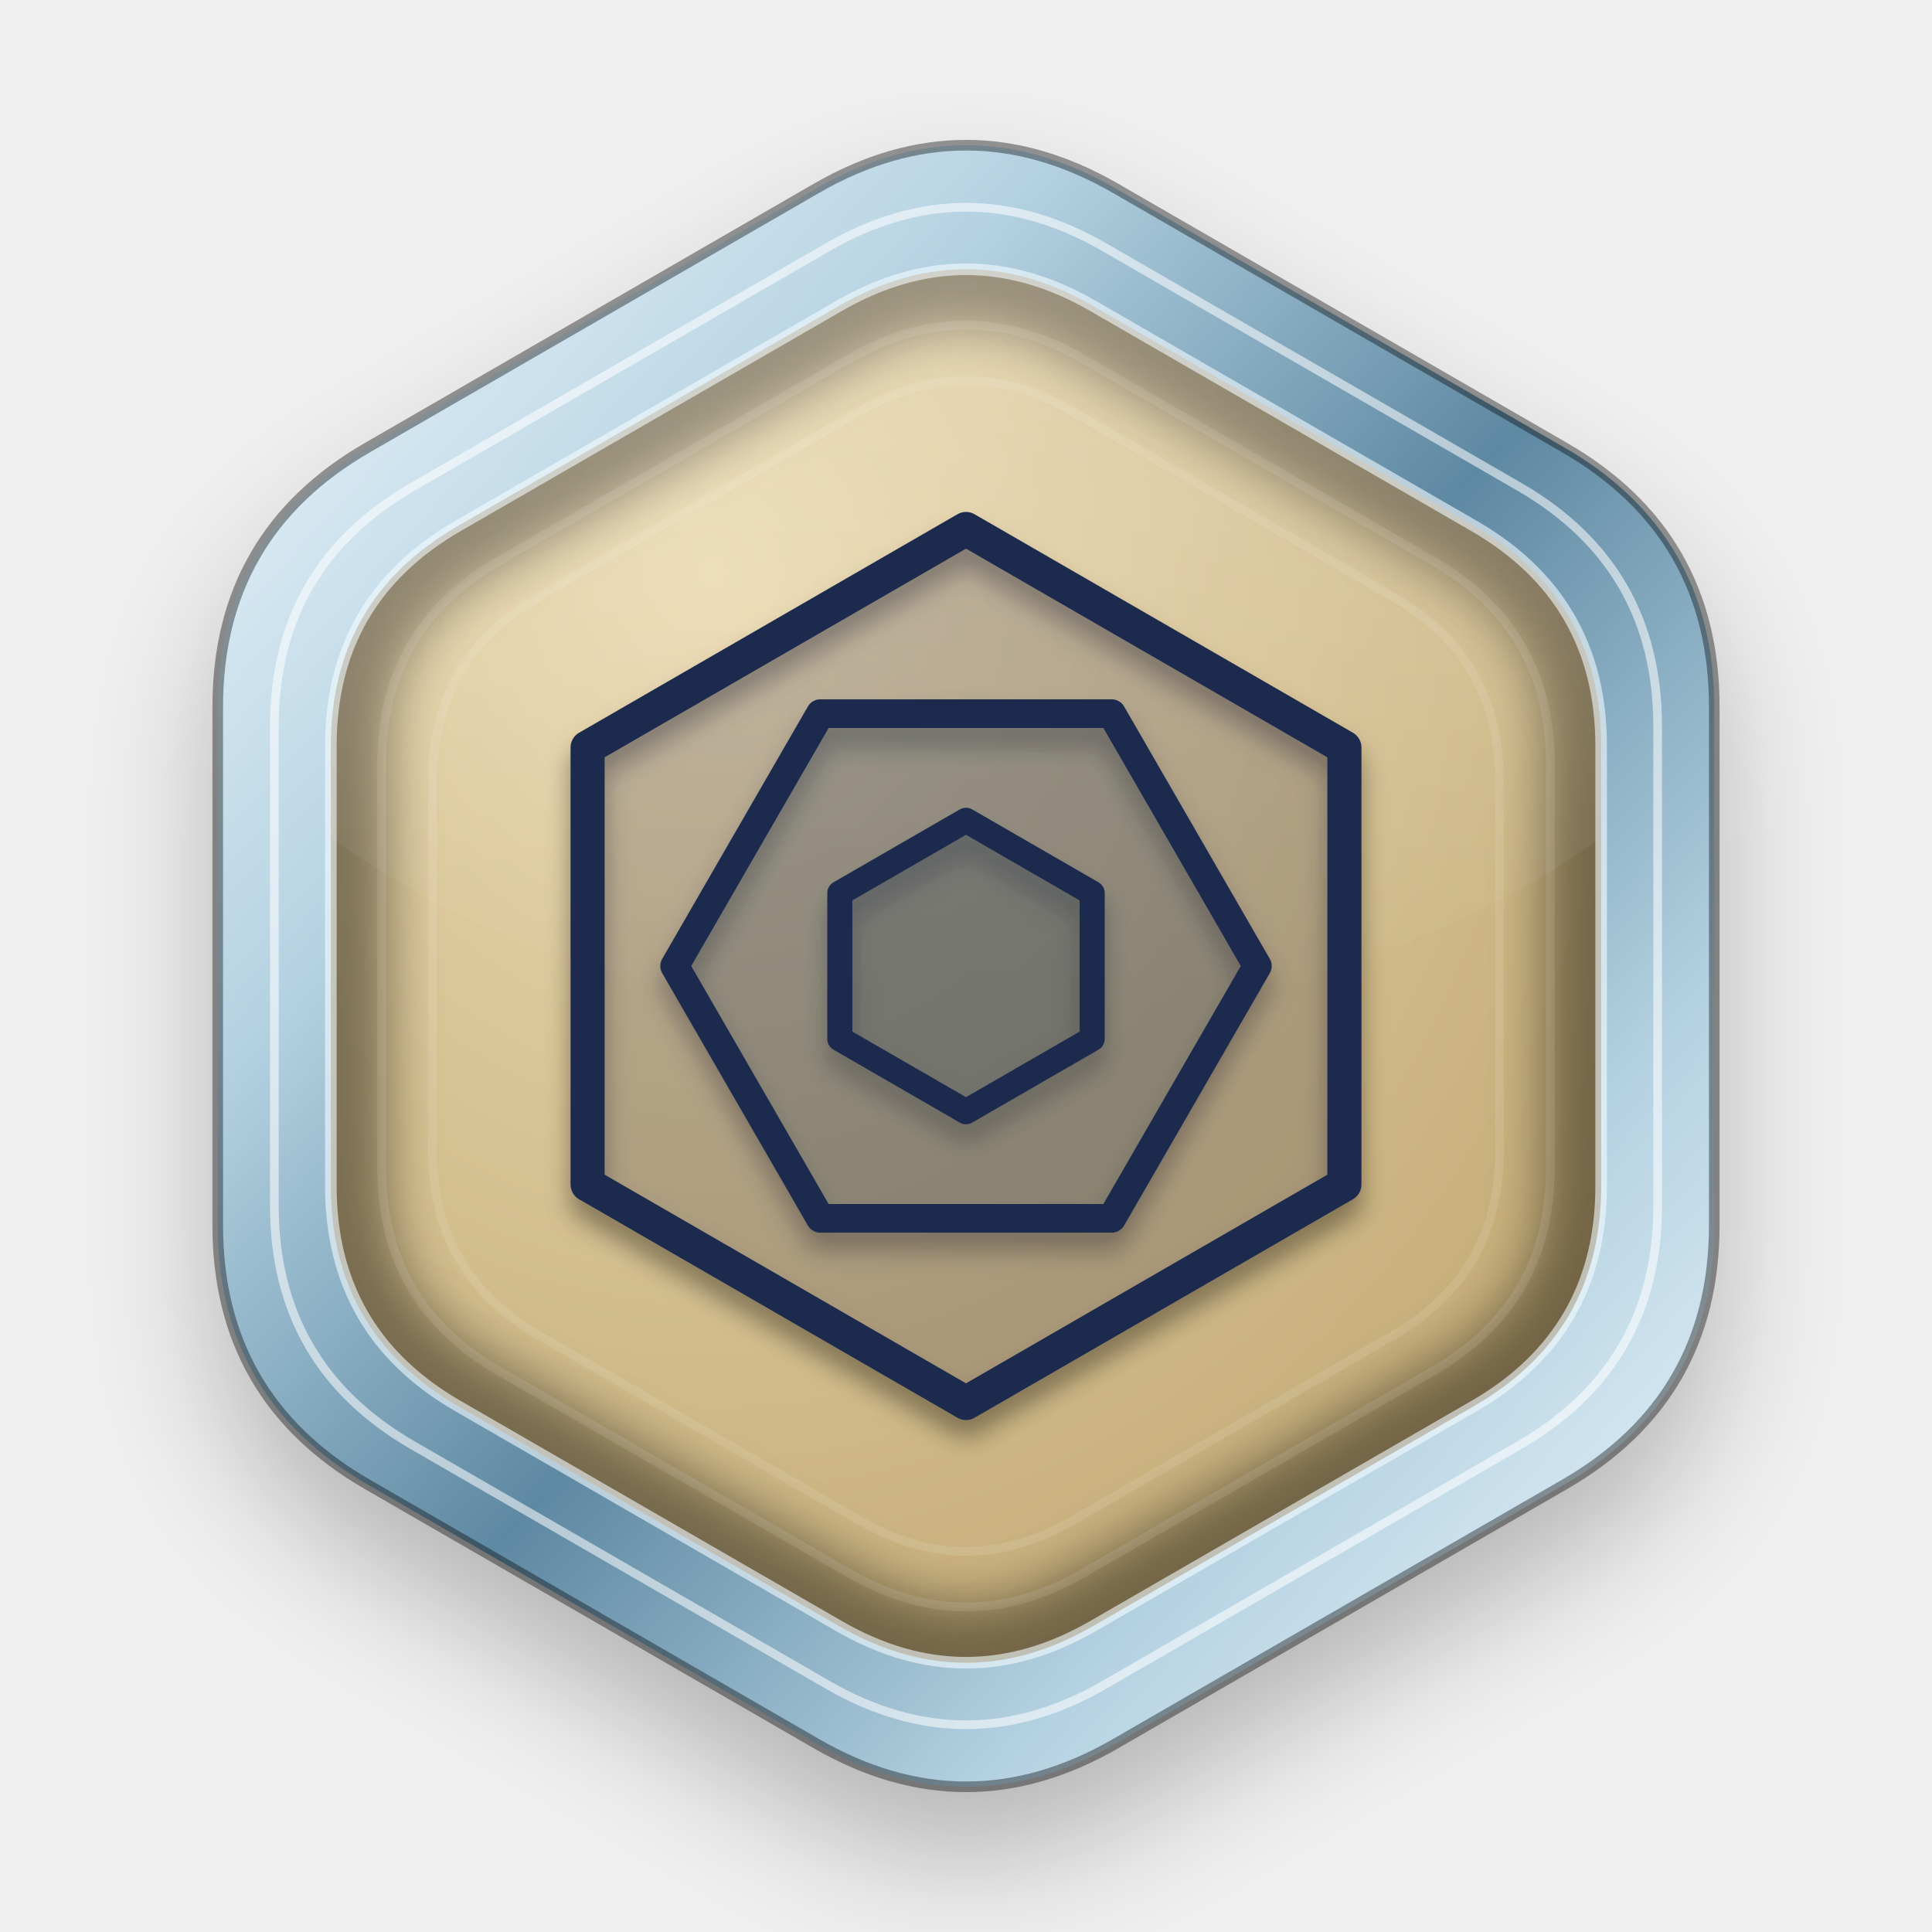
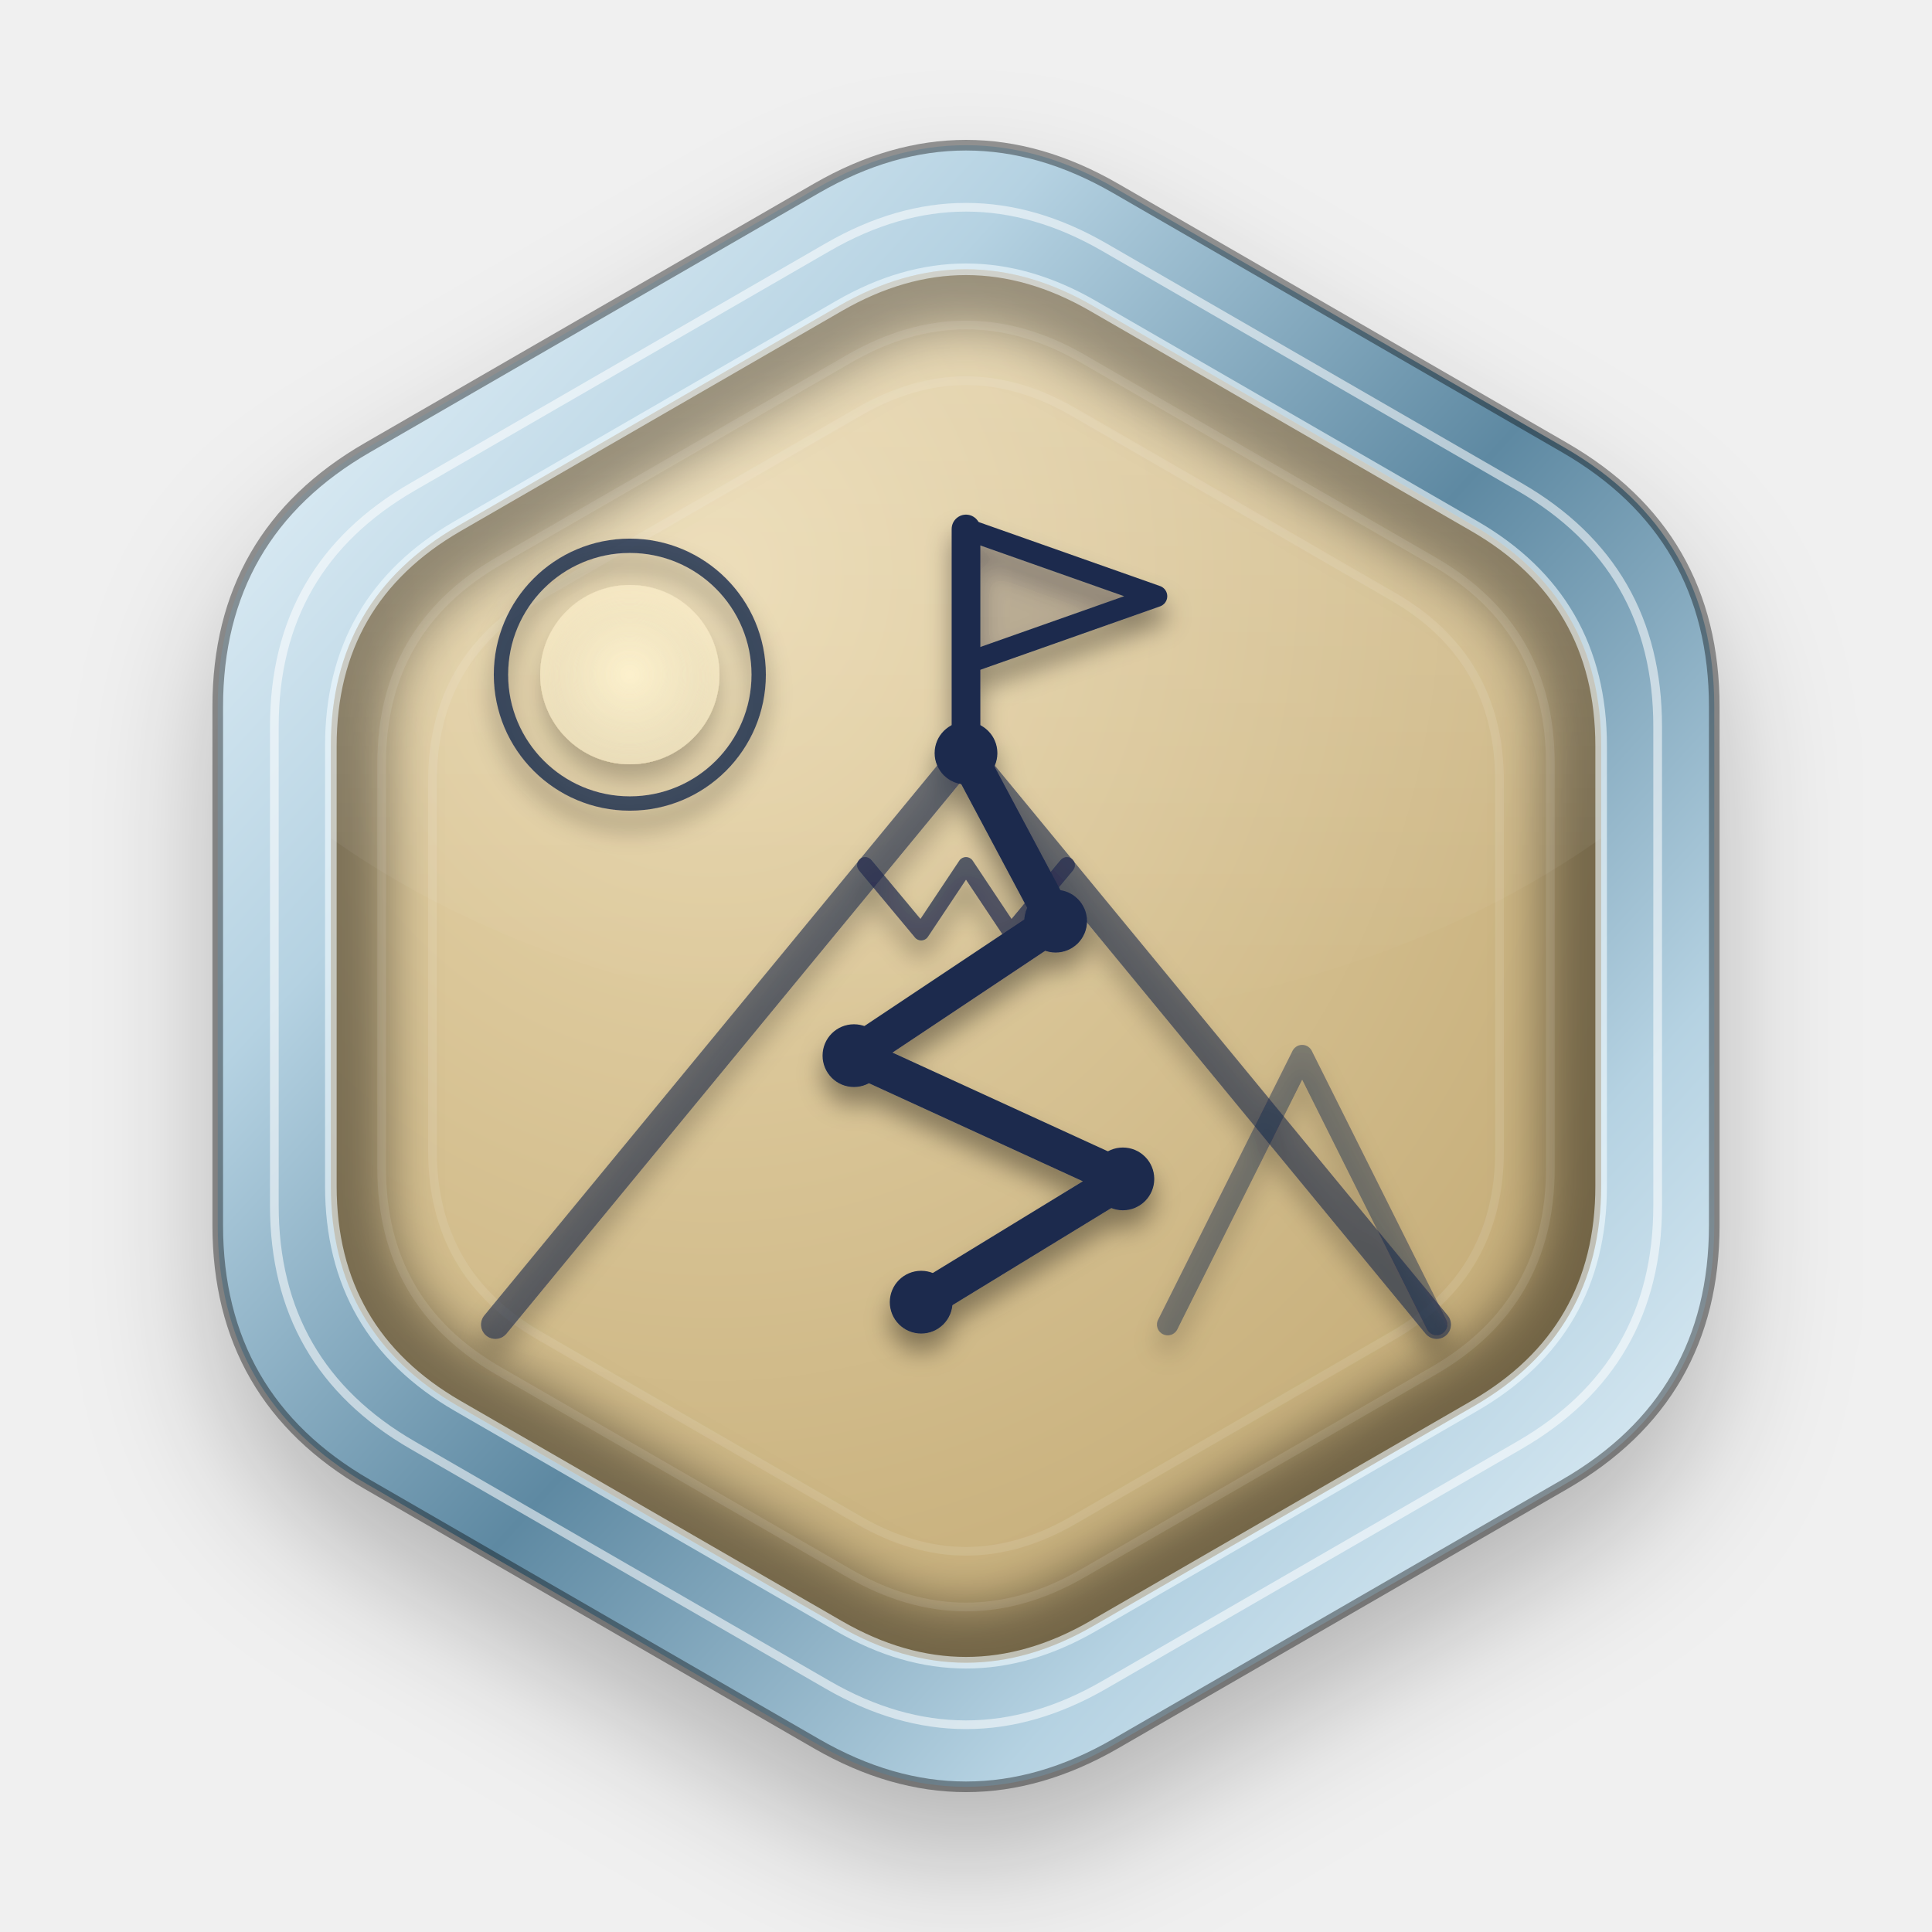
<svg xmlns="http://www.w3.org/2000/svg" viewBox="-100 -100 200 200" width="400" height="400">
  <defs>
    <filter id="blur8" x="-30%" y="-30%" width="160%" height="160%">
      <feGaussianBlur stdDeviation="7" />
    </filter>
    <filter id="blur3" x="-30%" y="-30%" width="160%" height="160%">
      <feGaussianBlur stdDeviation="2.6" />
    </filter>
    <filter id="emb" x="-20%" y="-20%" width="140%" height="140%">
      <feDropShadow dx="0" dy="1.6" stdDeviation="1.1" flood-color="#000" flood-opacity=".38" />
    </filter>
  </defs>
  <style>.mb39 .nf{fill:none} .mb39 .sf{fill:#1F2B4E;fill-opacity:.17} .mb39 .fl{fill:#1F2B4E;stroke:none} .mb39 .gl{fill:url(#b39g);stroke:none}</style>
  <defs>
    <radialGradient id="b39h" cx=".5" cy=".5" r=".5">
      <stop offset=".6" stop-color="#F3D58A" stop-opacity="0" />
      <stop offset=".82" stop-color="#F3D58A" stop-opacity=".95" />
      <stop offset="1" stop-color="#F3D58A" stop-opacity="0" />
    </radialGradient>
    <linearGradient id="b39r" x1="0" y1="0" x2="1" y2="1">
      <stop offset="0" stop-color="#F3FBFF" />
      <stop offset=".28" stop-color="#B5D2E2" />
      <stop offset=".52" stop-color="#5E89A2" />
      <stop offset=".76" stop-color="#B5D2E2" />
      <stop offset="1" stop-color="#F3FBFF" />
    </linearGradient>
    <radialGradient id="b39p" cx=".3" cy=".22" r="1.15">
      <stop offset="0" stop-color="#EAD9B0" />
      <stop offset="1" stop-color="#B79C63" />
    </radialGradient>
    <radialGradient id="b39g" cx=".5" cy=".5" r=".5">
      <stop offset="0" stop-color="#FFF3CF" stop-opacity=".95" />
      <stop offset="1" stop-color="#FFF3CF" stop-opacity=".55" />
    </radialGradient>
    <linearGradient id="b39s" x1="0" y1="0" x2="0" y2="1">
      <stop offset="0" stop-color="#fff" stop-opacity=".34" />
      <stop offset="1" stop-color="#fff" stop-opacity="0" />
    </linearGradient>
    <clipPath id="b39c">
      <path d="M-13.15,-68.33Q0,-75.92 13.15,-68.33L52.6,-45.55Q65.75,-37.96 65.75,-22.78L65.75,22.78Q65.75,37.96 52.6,45.55L13.15,68.33Q0,75.92 -13.15,68.33L-52.6,45.55Q-65.75,37.96 -65.75,22.78L-65.75,-22.78Q-65.75,-37.96 -52.6,-45.55Z" />
    </clipPath>
  </defs>
  <path d="M-15.49,-80.5Q0,-89.44 15.49,-80.5L61.97,-53.66Q77.46,-44.72 77.46,-26.83L77.46,26.83Q77.46,44.72 61.97,53.66L15.49,80.5Q0,89.44 -15.49,80.5L-61.97,53.66Q-77.46,44.72 -77.46,26.83L-77.46,-26.83Q-77.46,-44.72 -61.97,-53.66Z" transform="translate(0 7)" fill="#000" opacity=".26" filter="url(#blur8)" />
  <path d="M-15.49,-80.5Q0,-89.44 15.49,-80.5L61.97,-53.66Q77.46,-44.72 77.46,-26.83L77.46,26.83Q77.46,44.72 61.97,53.66L15.49,80.5Q0,89.44 -15.49,80.5L-61.97,53.66Q-77.46,44.72 -77.46,26.83L-77.46,-26.83Q-77.46,-44.72 -61.97,-53.66Z" fill="url(#b39r)" />
  <path d="M-15.49,-80.5Q0,-89.44 15.49,-80.5L61.97,-53.66Q77.46,-44.72 77.46,-26.83L77.46,26.83Q77.46,44.72 61.97,53.66L15.49,80.5Q0,89.44 -15.49,80.5L-61.97,53.66Q-77.46,44.72 -77.46,26.83L-77.46,-26.83Q-77.46,-44.72 -61.97,-53.66Z" fill="none" stroke="#000" stroke-opacity=".38" stroke-width="1.1" />
  <path d="M-14.32,-74.41Q0,-82.68 14.32,-74.41L57.28,-49.61Q71.6,-41.34 71.6,-24.8L71.6,24.8Q71.6,41.34 57.28,49.61L14.32,74.41Q0,82.68 -14.32,74.41L-57.28,49.61Q-71.6,41.34 -71.6,24.8L-71.6,-24.8Q-71.6,-41.34 -57.28,-49.61Z" fill="none" stroke="#fff" stroke-opacity=".55" stroke-width=".9" />
  <path d="M-13.15,-68.33Q0,-75.92 13.15,-68.33L52.6,-45.55Q65.75,-37.96 65.75,-22.78L65.75,22.78Q65.75,37.96 52.6,45.55L13.15,68.33Q0,75.92 -13.15,68.33L-52.6,45.55Q-65.75,37.96 -65.75,22.78L-65.75,-22.78Q-65.75,-37.96 -52.6,-45.55Z" fill="url(#b39p)" />
  <g clip-path="url(#b39c)">
    <path d="M-13.15,-68.33Q0,-75.92 13.15,-68.33L52.6,-45.55Q65.75,-37.96 65.75,-22.78L65.75,22.78Q65.75,37.96 52.6,45.55L13.15,68.33Q0,75.92 -13.15,68.33L-52.6,45.55Q-65.75,37.96 -65.75,22.78L-65.75,-22.78Q-65.75,-37.96 -52.6,-45.55Z" fill="none" stroke="#000" stroke-opacity=".42" stroke-width="12" filter="url(#blur3)" />
    <path d="M-12.1,-62.86Q0,-69.85 12.1,-62.86L48.39,-41.91Q60.49,-34.92 60.49,-20.95L60.49,20.95Q60.49,34.92 48.39,41.91L12.1,62.86Q0,69.85 -12.1,62.86L-48.39,41.91Q-60.49,34.92 -60.49,20.95L-60.49,-20.95Q-60.49,-34.92 -48.39,-41.91Z" fill="none" stroke="#fff" stroke-opacity=".10" stroke-width=".9" />
    <path d="M-11.05,-57.4Q0,-63.77 11.05,-57.4L44.18,-38.26Q55.23,-31.89 55.23,-19.13L55.23,19.13Q55.23,31.89 44.18,38.26L11.05,57.4Q0,63.77 -11.05,57.4L-44.18,38.26Q-55.23,31.89 -55.23,19.13L-55.23,-19.13Q-55.23,-31.89 -44.18,-38.26Z" fill="none" stroke="#fff" stroke-opacity=".10" stroke-width=".9" />
    <ellipse cx="0" cy="-58" rx="92" ry="64" fill="url(#b39s)" />
  </g>
  <path d="M-13.15,-68.33Q0,-75.92 13.15,-68.33L52.6,-45.55Q65.75,-37.96 65.75,-22.78L65.75,22.78Q65.75,37.96 52.6,45.55L13.15,68.33Q0,75.92 -13.15,68.33L-52.6,45.55Q-65.75,37.96 -65.75,22.78L-65.75,-22.78Q-65.75,-37.96 -52.6,-45.55Z" fill="none" stroke="#F3FBFF" stroke-opacity=".6" stroke-width="1.2" />
  <g filter="url(#emb)" fill="none" stroke="#1F2B4E" stroke-linecap="round" stroke-linejoin="round" class="mb39" transform="scale(1.16)">
-     <polygon points="0,-39 33.77,-19.5 33.77,19.5 0,39 -33.77,19.5 -33.77,-19.5" class="sf" stroke-width="3.04" opacity="1" />
-     <polygon points="13,-22.52 26,0 13,22.52 -13,22.52 -26,0 -13,-22.52" class="sf" stroke-width="2.56" opacity="1" />
-     <polygon points="0,-13 11.26,-6.5 11.26,6.5 0,13 -11.26,6.5 -11.26,-6.5" class="sf" stroke-width="2.24" opacity="1" />
+     <polyline points="-42,32 0,-19 42,32" class="nf" stroke-width="2.56" opacity="0.6" />
+     <polyline points="18,32 30,8 42,32" class="nf" stroke-width="1.92" opacity="0.45" />
+     <polyline points="-9,-9 -4,-3 0,-9 4,-3 9,-9" class="nf" stroke-width="1.44" opacity="0.7" />
+     <polyline points="-4,30 14,19 -10,8 8,-4 0,-19" class="nf" stroke-width="3.36" opacity="1" />
+     <circle cx="-4" cy="30" r="2.8" class="fl" stroke="none" opacity="1" />
+     <circle cx="14" cy="19" r="2.8" class="fl" stroke="none" opacity="1" />
+     <circle cx="-10" cy="8" r="2.8" class="fl" stroke="none" opacity="1" />
+     <circle cx="8" cy="-4" r="2.8" class="fl" stroke="none" opacity="1" />
+     <circle cx="0" cy="-19" r="2.8" class="fl" stroke="none" opacity="1" />
+     <circle cx="-30" cy="-26" r="8" class="gl" stroke="none" opacity="1" />
+     <circle cx="-30" cy="-26" r="11.5" fill="none" stroke-width="1.28" opacity="0.8" />
+     <line x1="0" y1="-19" x2="0" y2="-39" stroke-width="2.56" opacity="1" />
+     <polygon points="0,-39 17,-33 0,-27" class="sf" stroke-width="1.92" opacity="1" />
  </g>
</svg>
